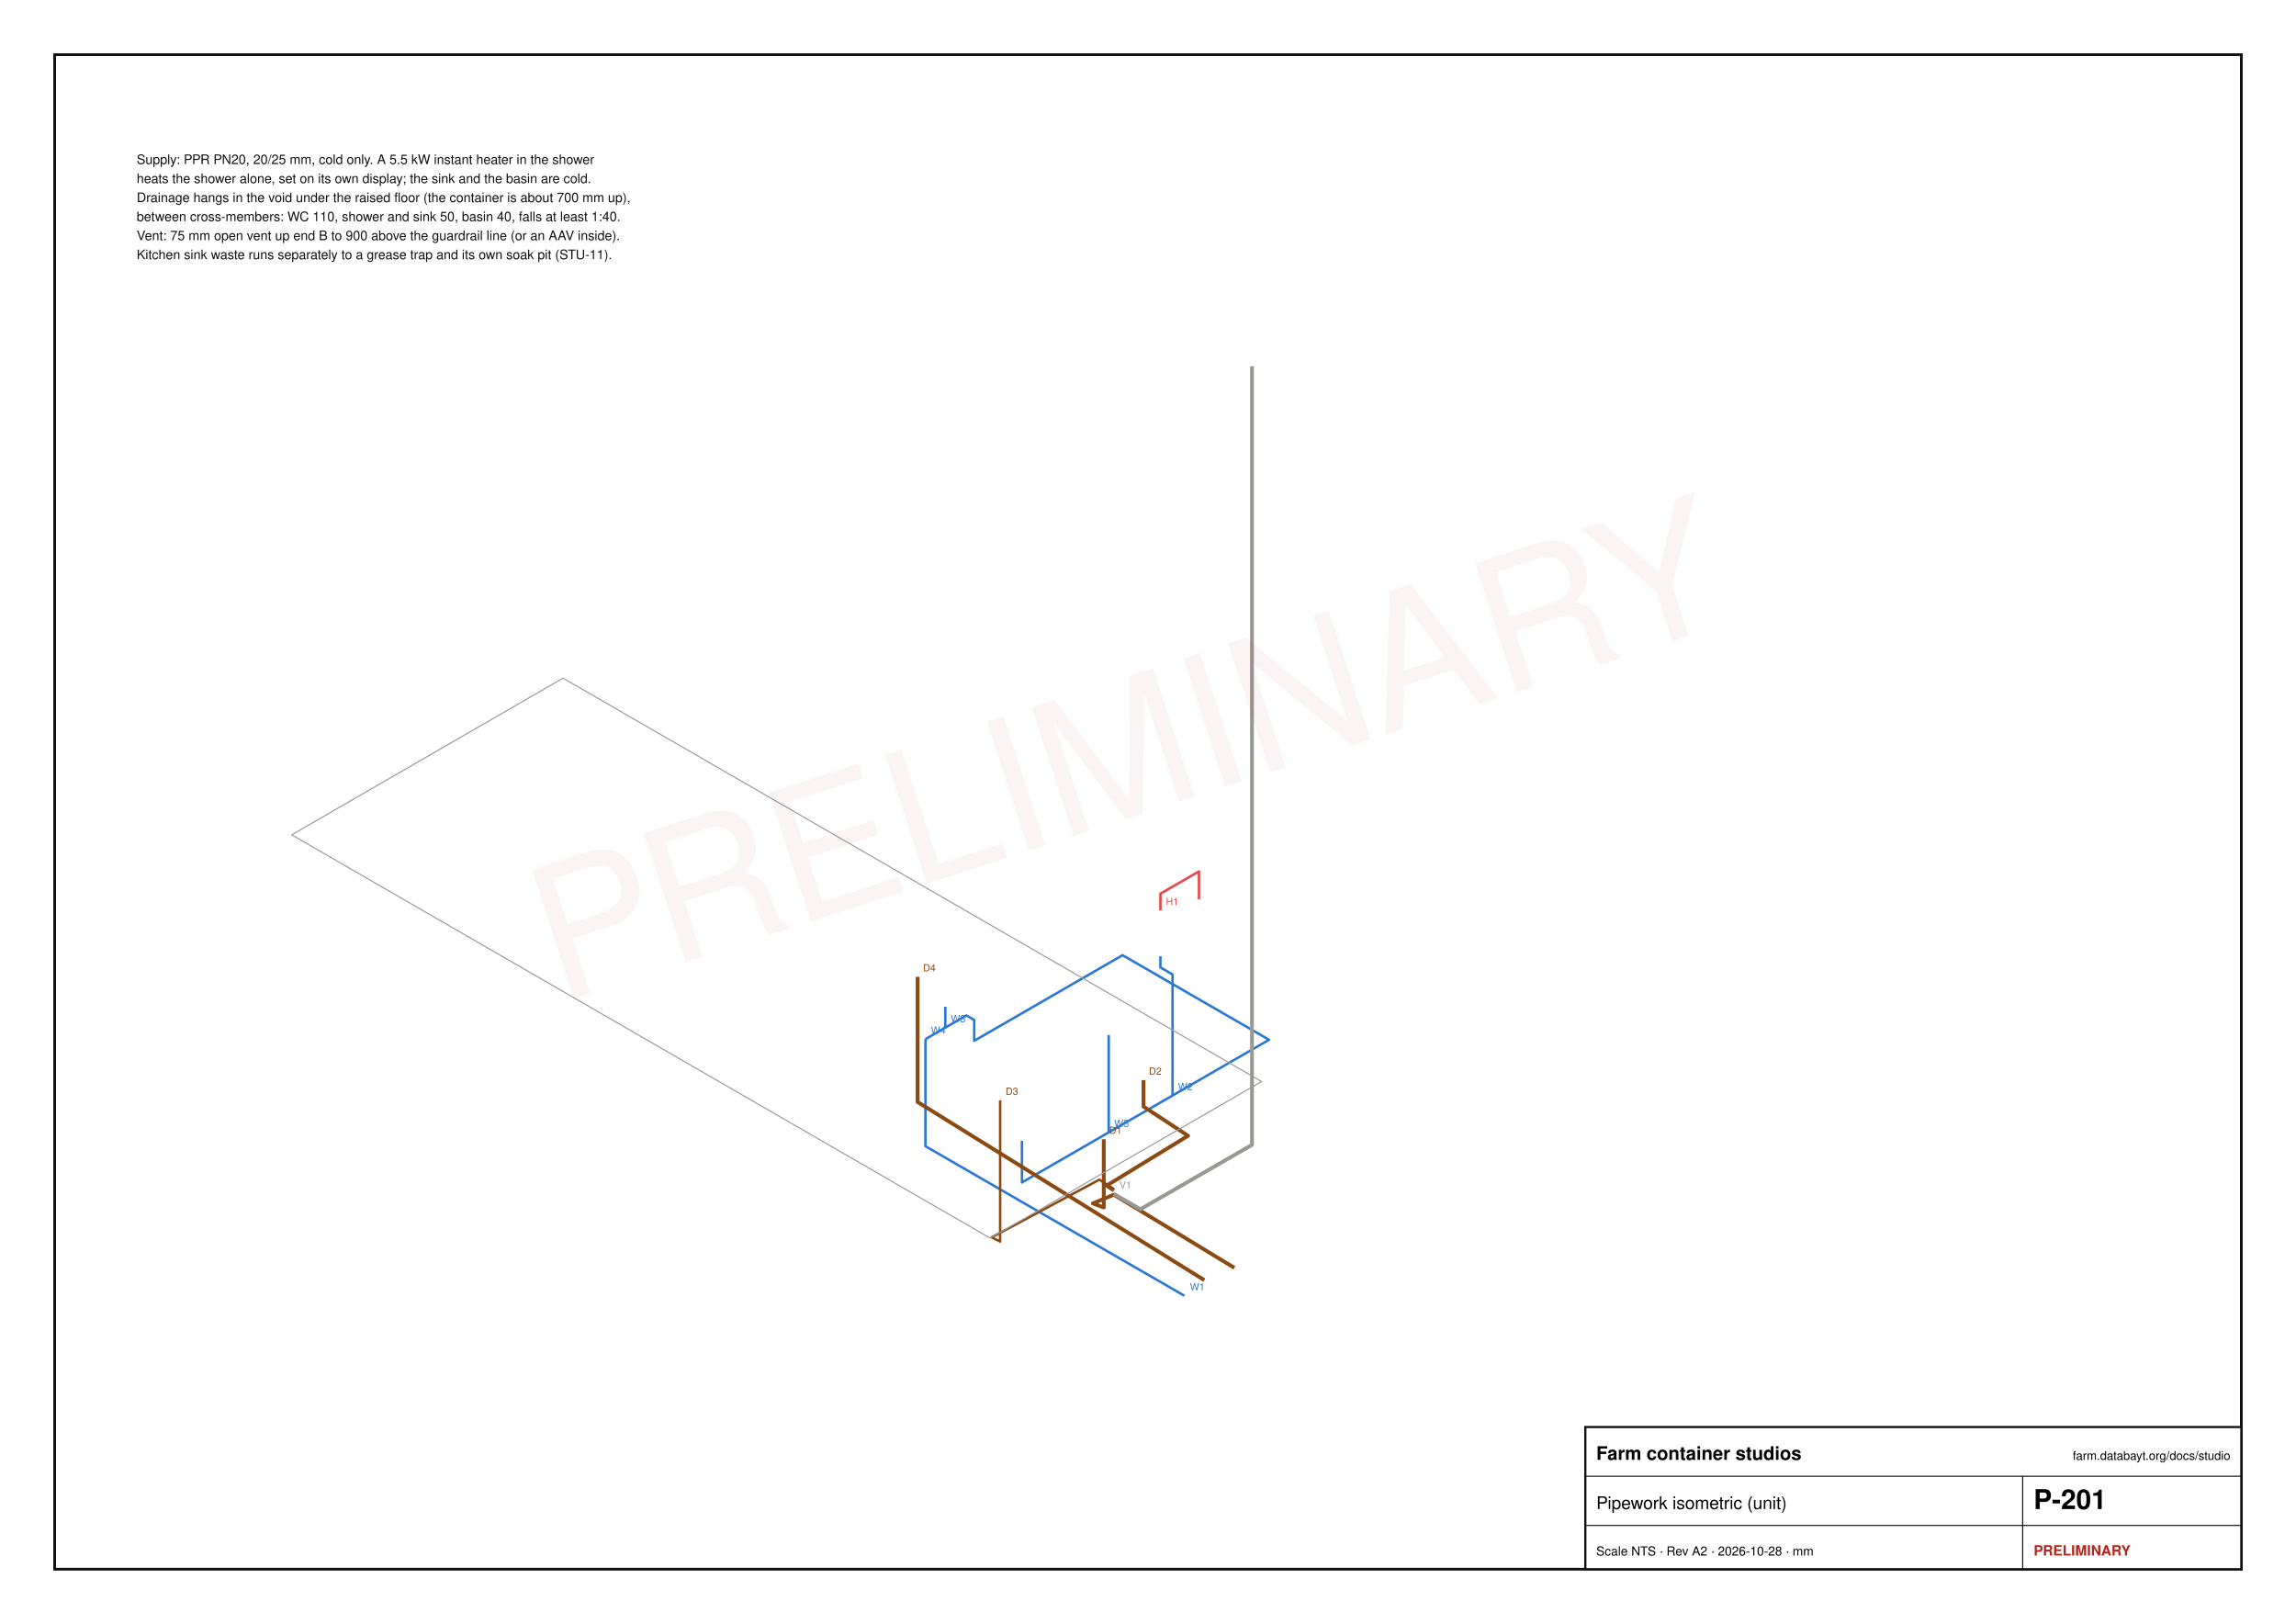
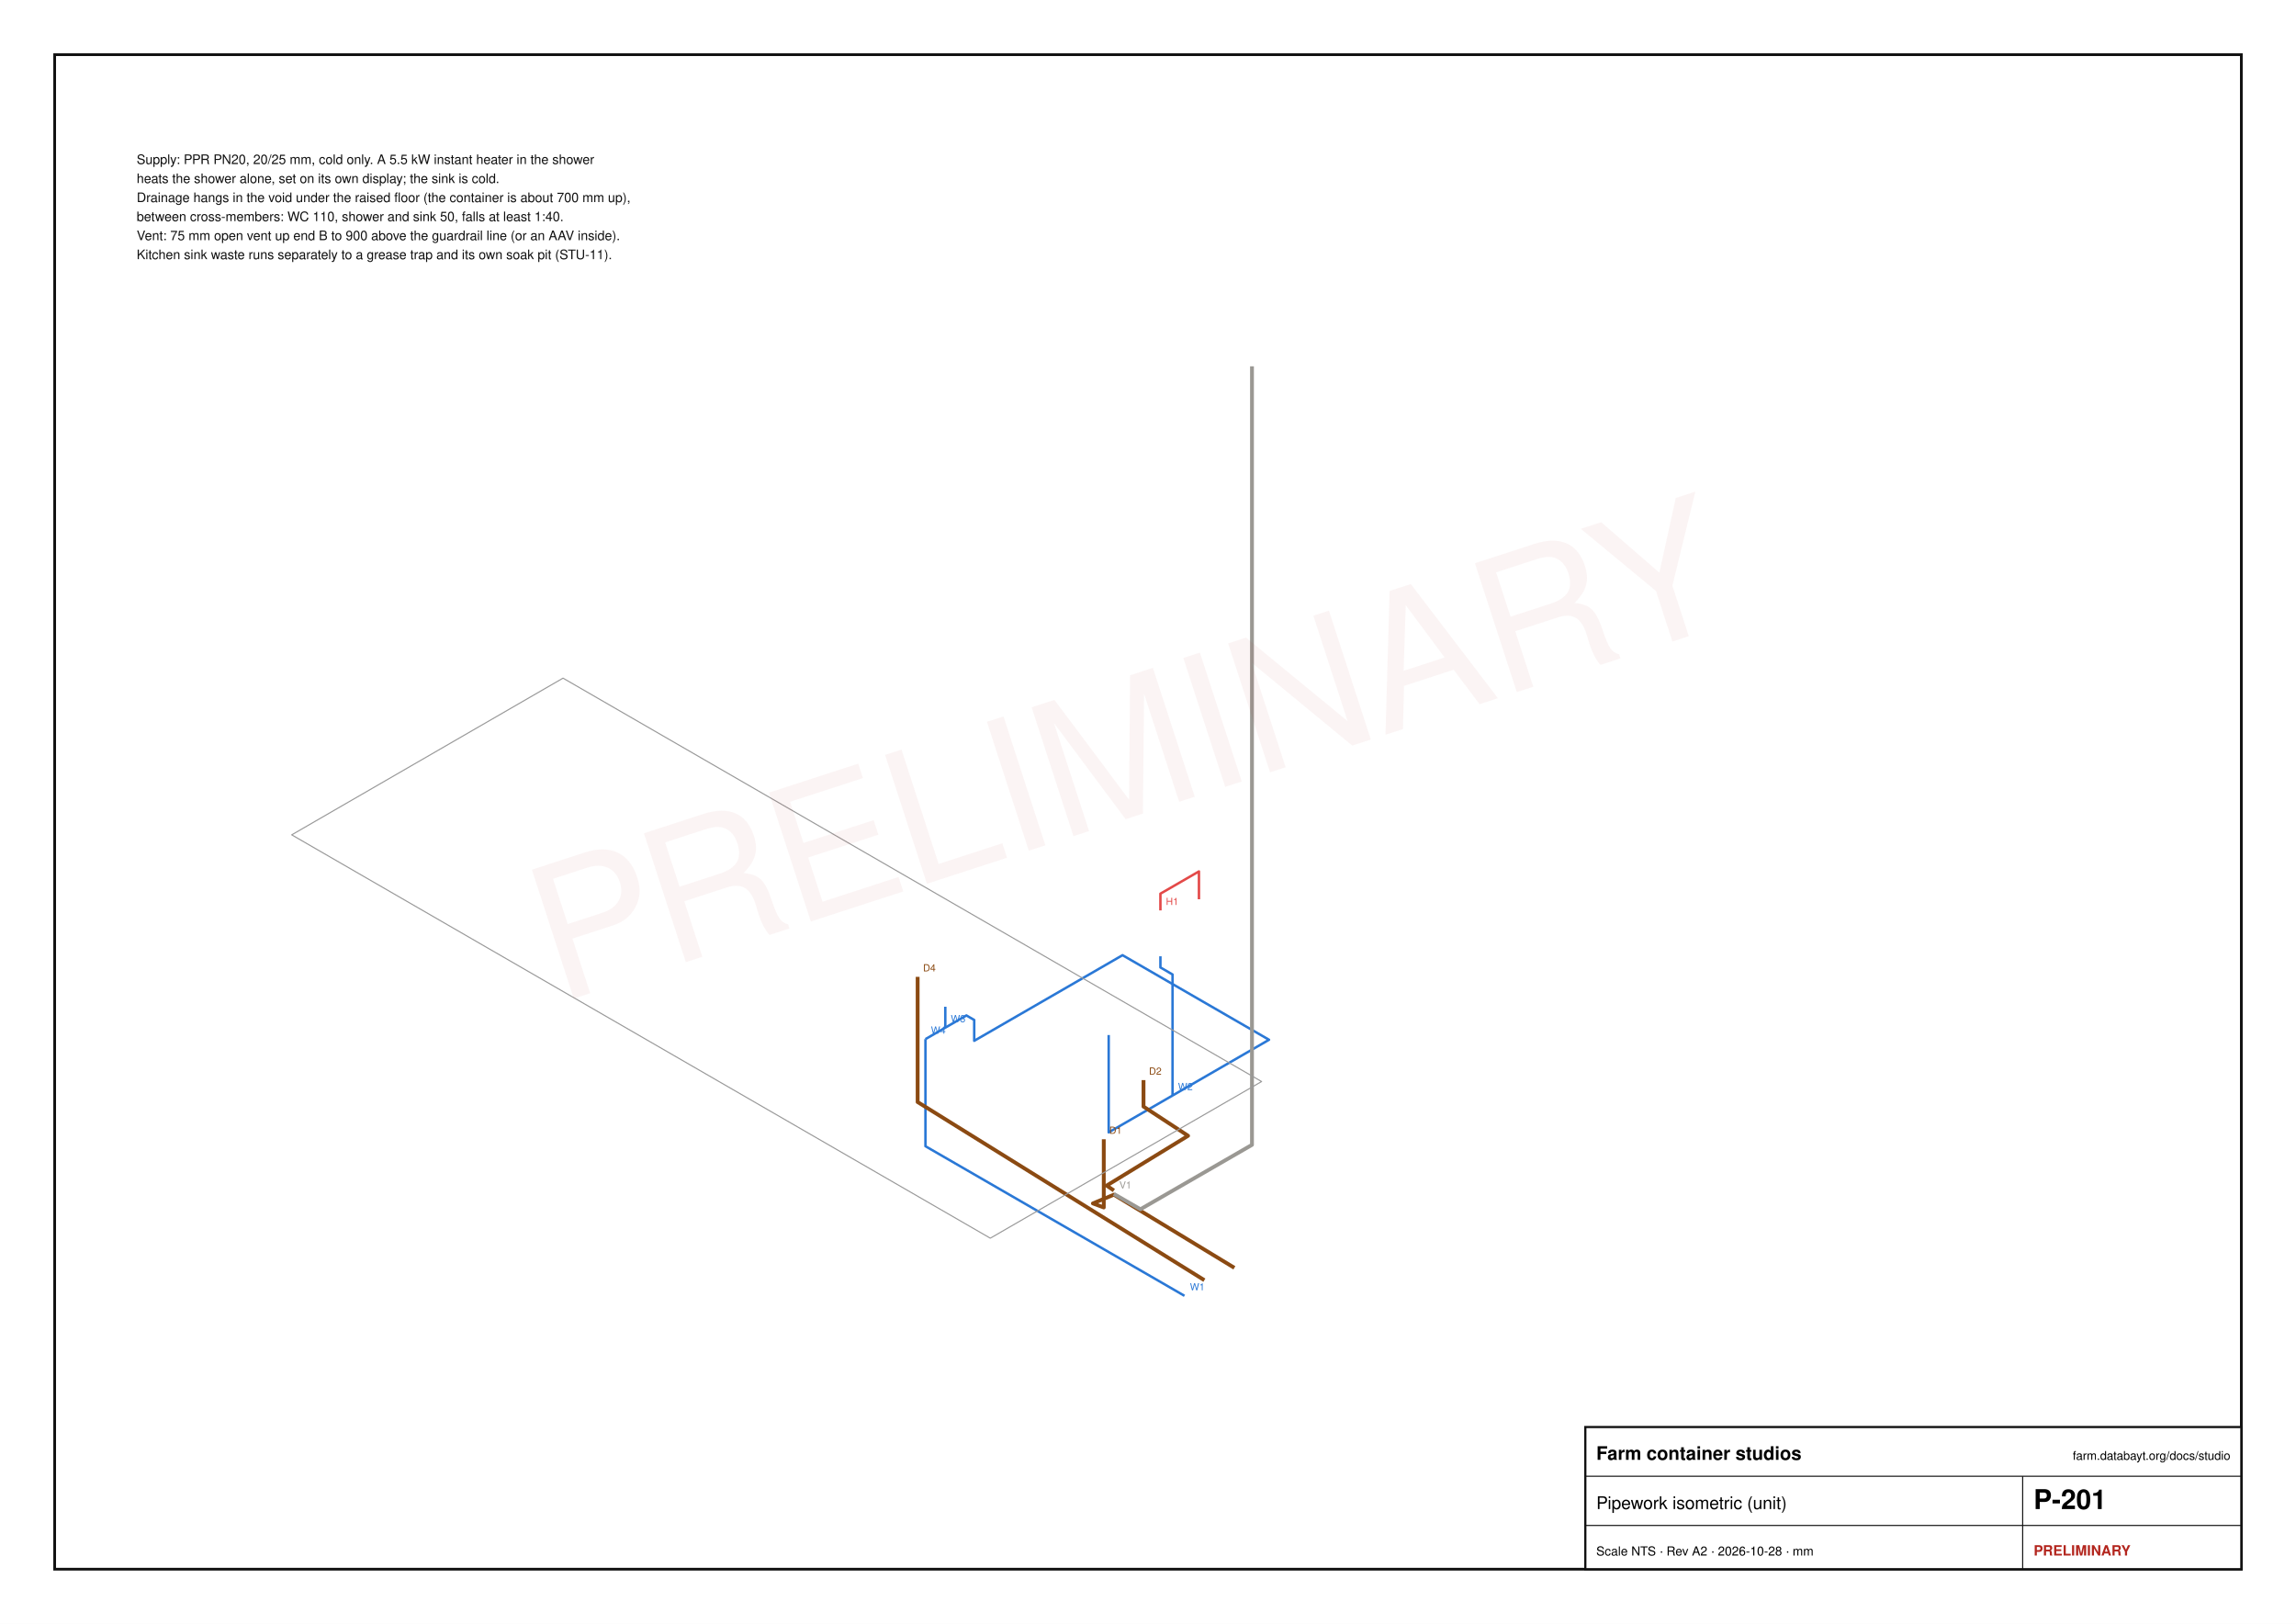
<svg xmlns="http://www.w3.org/2000/svg" width="420mm" height="297mm" viewBox="0 0 420 297" font-family="Helvetica, Arial, sans-serif">
  <rect x="0" y="0" width="420" height="297" fill="#fff" />
  <rect x="10" y="10" width="400" height="277" fill="none" stroke="#111" stroke-width="0.5" />
  <polyline points="216.67,237 169.29,209.64 169.29,190.05" fill="none" stroke="#2a78d6" stroke-width="0.45" stroke-linejoin="round" />
  <text x="217.67" y="236" font-size="1.8" text-anchor="start" font-weight="normal" fill="#2a78d6">W1</text>
  <polyline points="214.49,200.37 214.49,178.23 212.27,176.94 212.27,174.9" fill="none" stroke="#2a78d6" stroke-width="0.45" stroke-linejoin="round" />
  <text x="215.49" y="199.37" font-size="1.8" text-anchor="start" font-weight="normal" fill="#2a78d6">W2</text>
  <polyline points="172.92,187.95 172.92,184.13" fill="none" stroke="#2a78d6" stroke-width="0.45" stroke-linejoin="round" />
  <text x="173.92" y="186.95" font-size="1.8" text-anchor="start" font-weight="normal" fill="#2a78d6">W3</text>
  <polyline points="169.29,190.05 176.78,185.72 178.21,186.55 178.21,190.36 205.34,174.7 232.14,190.17 202.81,207.11 202.81,189.3" fill="none" stroke="#2a78d6" stroke-width="0.45" stroke-linejoin="round" />
  <text x="170.29" y="189.05" font-size="1.8" text-anchor="start" font-weight="normal" fill="#2a78d6">W4</text>
-   <polyline points="202.81,207.11 186.94,216.27 186.94,208.64" fill="none" stroke="#2a78d6" stroke-width="0.45" stroke-linejoin="round" />
-   <text x="203.81" y="206.11" font-size="1.8" text-anchor="start" font-weight="normal" fill="#2a78d6">W5</text>
  <polyline points="212.27,166.51 212.27,163.45 219.32,159.38 219.32,164.47" fill="none" stroke="#e34948" stroke-width="0.45" stroke-linejoin="round" />
  <text x="213.27" y="165.51" font-size="1.8" text-anchor="start" font-weight="normal" fill="#e34948">H1</text>
  <polyline points="201.91,208.37 201.91,220.84 199.92,220.1 203.76,218.5 225.8,231.88" fill="none" stroke="#8b4a12" stroke-width="0.7" stroke-linejoin="round" />
  <text x="202.91" y="207.37" font-size="1.8" text-anchor="start" font-weight="normal" fill="#8b4a12">D1</text>
  <polyline points="203.76,218.37 208.61,221.17 229.02,209.39 229.02,67" fill="none" stroke="#9a9893" stroke-width="0.7" stroke-linejoin="round" />
  <text x="204.76" y="217.37" font-size="1.8" text-anchor="start" font-weight="normal" fill="#9a9893">V1</text>
  <polyline points="209.18,197.55 209.18,202.39 217.33,207.73 202.44,216.84 203.76,217.74" fill="none" stroke="#8b4a12" stroke-width="0.7" stroke-linejoin="round" />
  <text x="210.18" y="196.55" font-size="1.8" text-anchor="start" font-weight="normal" fill="#8b4a12">D2</text>
-   <polyline points="182.95,201.24 182.95,227.07 181.41,226.31 201.11,215.75 203.76,217.48" fill="none" stroke="#8b4a12" stroke-width="0.45" stroke-linejoin="round" />
-   <text x="183.95" y="200.24" font-size="1.8" text-anchor="start" font-weight="normal" fill="#8b4a12">D3</text>
  <polyline points="167.86,178.66 167.86,201.56 220.31,234.14" fill="none" stroke="#8b4a12" stroke-width="0.7" stroke-linejoin="round" />
  <text x="168.86" y="177.66" font-size="1.8" text-anchor="start" font-weight="normal" fill="#8b4a12">D4</text>
  <polygon points="102.99,124.03 230.78,197.81 181.15,226.46 53.36,152.69" fill="none" stroke="#999" stroke-width="0.2" stroke-linejoin="round" />
  <text x="25" y="30" font-size="2.4" text-anchor="start" font-weight="normal" fill="#111">Supply: PPR PN20, 20/25 mm, cold only. A 5.5 kW instant heater in the shower</text>
-   <text x="25" y="33.48" font-size="2.4" text-anchor="start" font-weight="normal" fill="#111">heats the shower alone, set on its own display; the sink and the basin are cold.</text>
+   <text x="25" y="33.48" font-size="2.4" text-anchor="start" font-weight="normal" fill="#111">heats the shower alone, set on its own display; the sink is cold.</text>
  <text x="25" y="36.96" font-size="2.4" text-anchor="start" font-weight="normal" fill="#111">Drainage hangs in the void under the raised floor (the container is about 700 mm up),</text>
-   <text x="25" y="40.44" font-size="2.4" text-anchor="start" font-weight="normal" fill="#111">between cross-members: WC 110, shower and sink 50, basin 40, falls at least 1:40.</text>
+   <text x="25" y="40.44" font-size="2.4" text-anchor="start" font-weight="normal" fill="#111">between cross-members: WC 110, shower and sink 50, falls at least 1:40.</text>
  <text x="25" y="43.92" font-size="2.4" text-anchor="start" font-weight="normal" fill="#111">Vent: 75 mm open vent up end B to 900 above the guardrail line (or an AAV inside).</text>
  <text x="25" y="47.4" font-size="2.4" text-anchor="start" font-weight="normal" fill="#111">Kitchen sink waste runs separately to a grease trap and its own soak pit (STU-11).</text>
  <rect x="290" y="261" width="120" height="26" fill="#fff" stroke="#111" stroke-width="0.4" />
  <line x1="290" y1="270" x2="410" y2="270" stroke="#111" stroke-width="0.2" />
  <line x1="290" y1="279" x2="410" y2="279" stroke="#111" stroke-width="0.2" />
  <line x1="370" y1="270" x2="370" y2="287" stroke="#111" stroke-width="0.2" />
  <text x="292" y="267" font-size="3.4" font-weight="bold">Farm container studios</text>
  <text x="408" y="267" font-size="2.2" text-anchor="end">farm.databayt.org/docs/studio</text>
  <text x="292" y="276" font-size="3.2">Pipework isometric (unit)</text>
  <text x="372" y="276" font-size="5" font-weight="bold">P-201</text>
  <text x="292" y="284.5" font-size="2.3">Scale NTS · Rev A2 · 2026-10-28 · mm</text>
  <text x="372" y="284.5" font-size="2.6" font-weight="bold" fill="#b3261e">PRELIMINARY</text>
  <text x="210.0" y="148.5" font-size="34" fill="#b3261e" fill-opacity="0.05" text-anchor="middle" transform="rotate(-18 210.0 148.5)">PRELIMINARY</text>
</svg>
